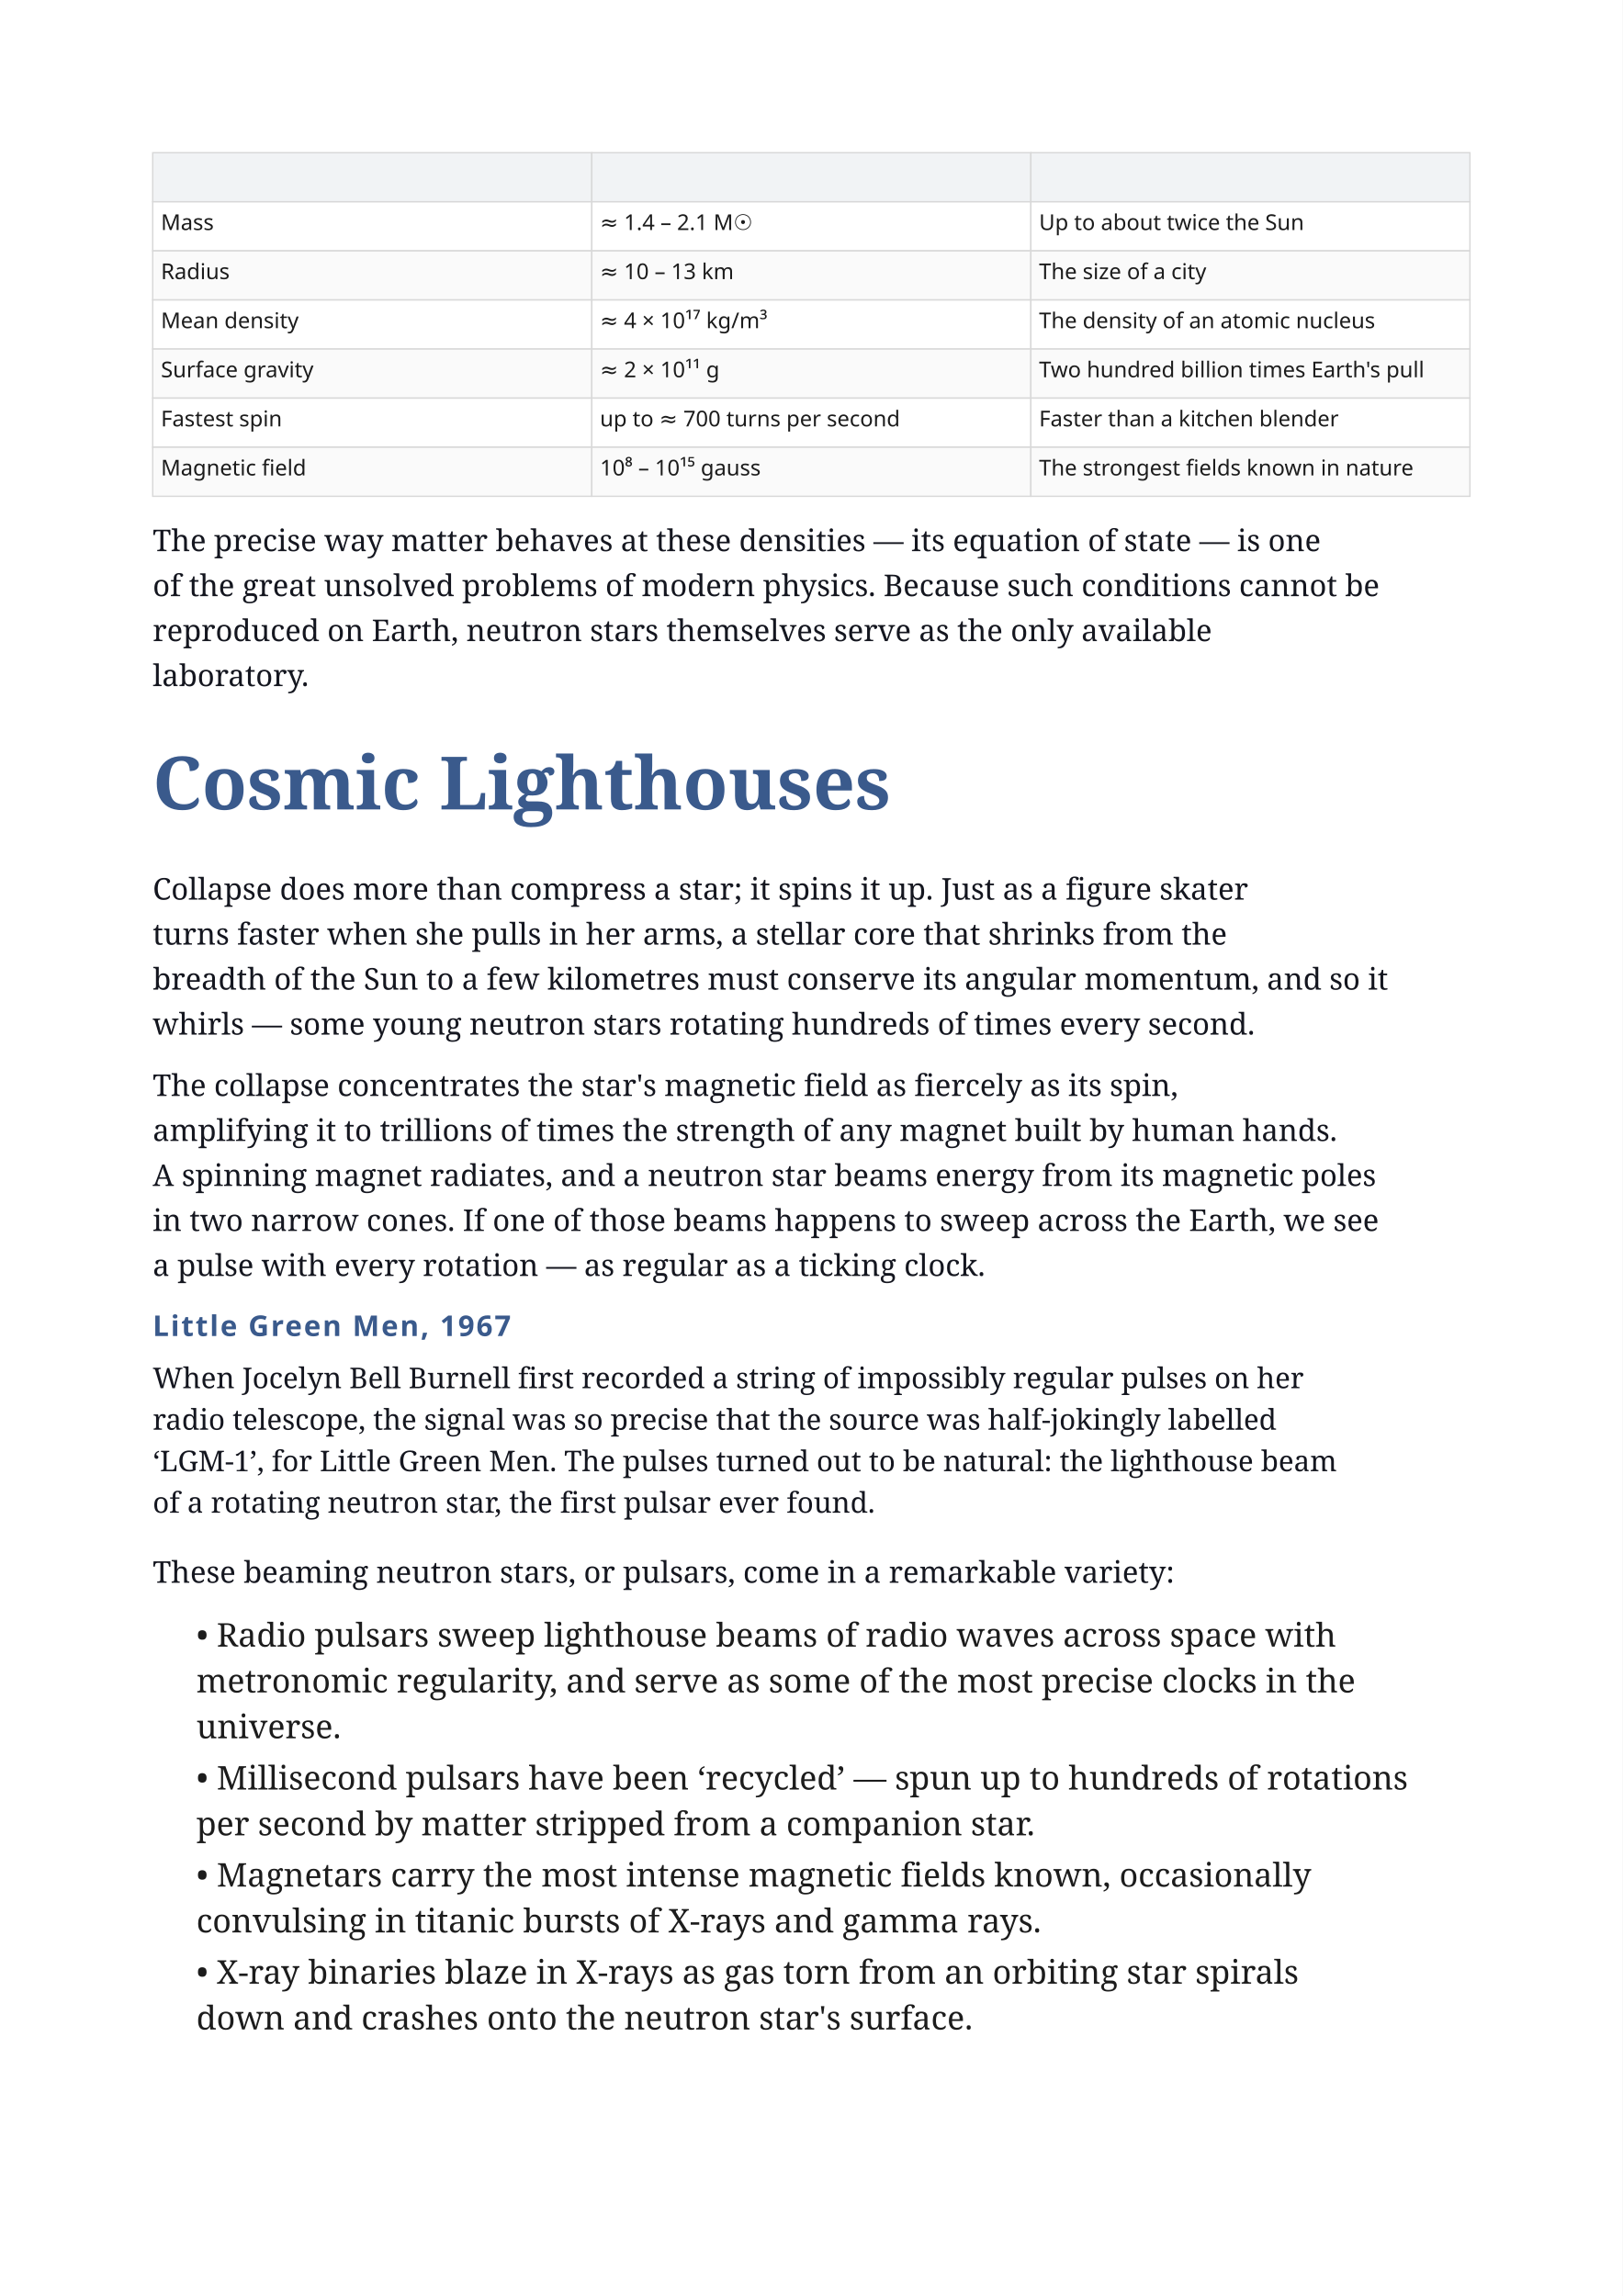
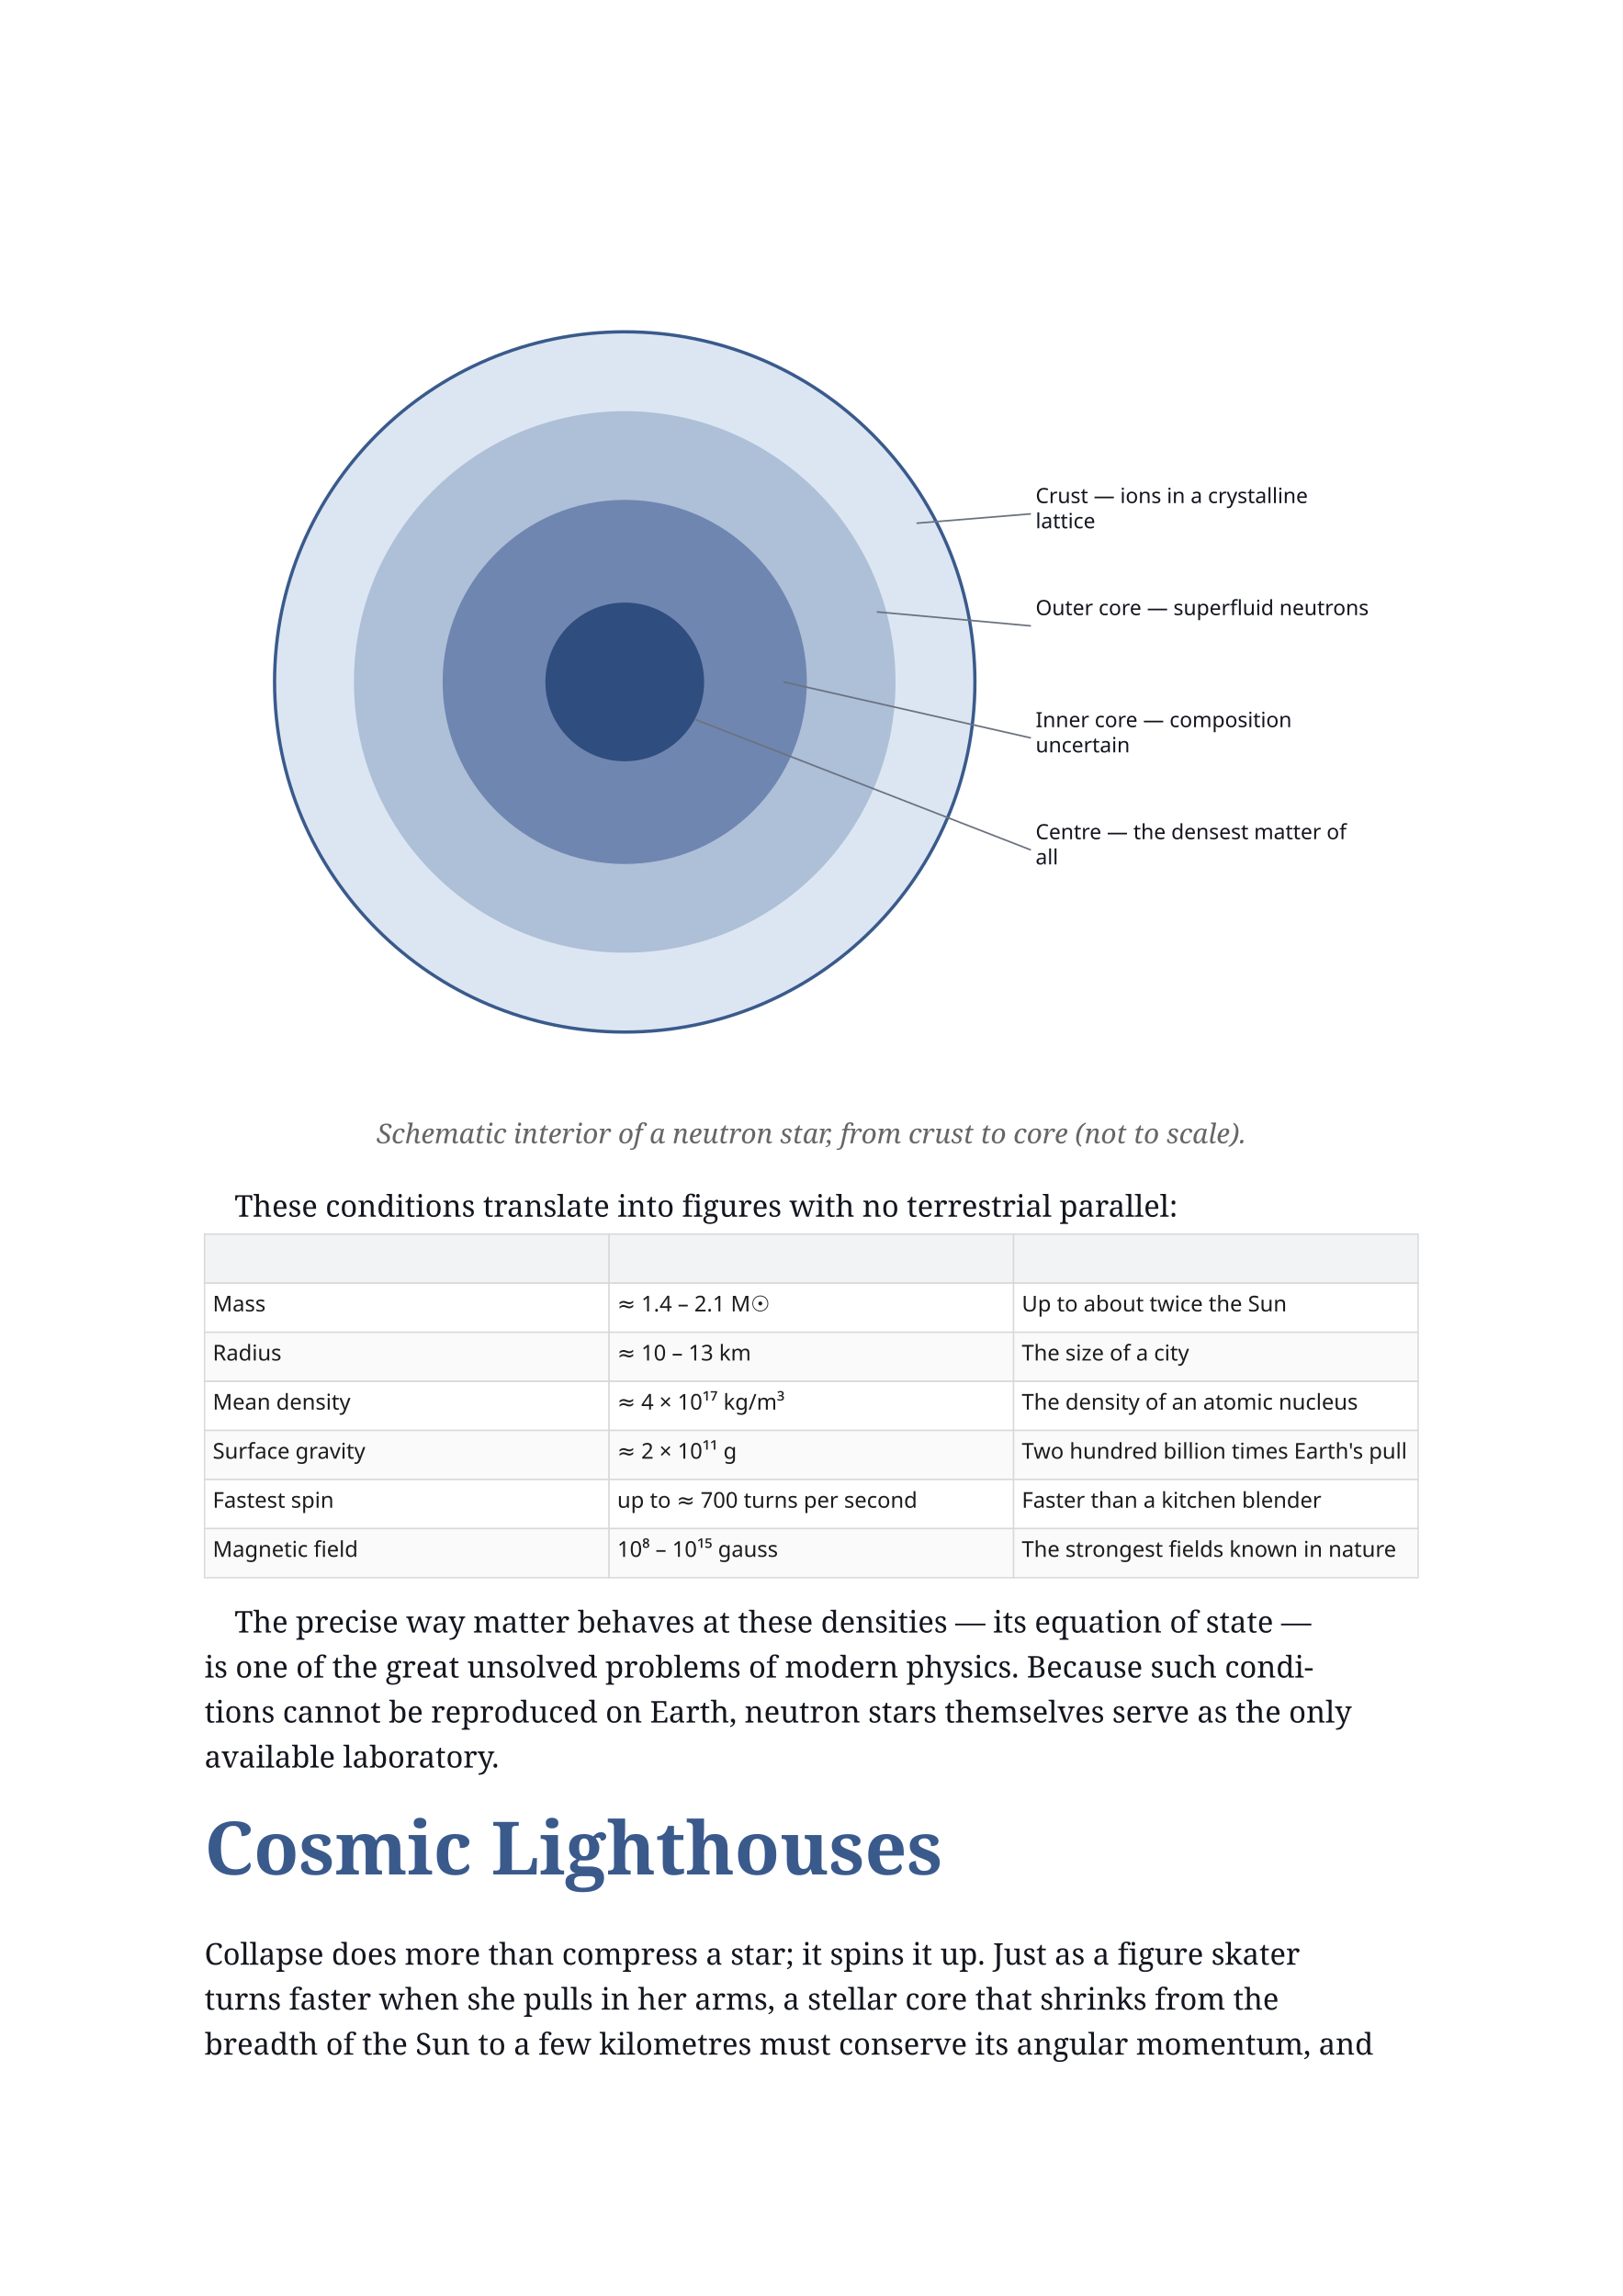
<svg xmlns="http://www.w3.org/2000/svg" width="595" height="842" viewBox="0 0 595 842">
  <rect width="100%" height="100%" fill="white" />
-   <rect x="56" y="56" width="161" height="18" fill="#f1f3f5" stroke="#d8d8d8" stroke-width="0.5" />
-   <rect x="217" y="56" width="161" height="18" fill="#f1f3f5" stroke="#d8d8d8" stroke-width="0.5" />
-   <rect x="378" y="56" width="161" height="18" fill="#f1f3f5" stroke="#d8d8d8" stroke-width="0.5" />
-   <rect x="56" y="74" width="161" height="18" fill="#ffffff" stroke="#d8d8d8" stroke-width="0.5" />
-   <text x="59" y="84.36" text-anchor="start" style="font-family:sans-serif;font-size:8px;fill:#1c1c1c">Mass</text>
-   <rect x="217" y="74" width="161" height="18" fill="#ffffff" stroke="#d8d8d8" stroke-width="0.5" />
-   <text x="220" y="84.36" text-anchor="start" style="font-family:sans-serif;font-size:8px;fill:#1c1c1c">≈ 1.4 – 2.1 M☉</text>
-   <rect x="378" y="74" width="161" height="18" fill="#ffffff" stroke="#d8d8d8" stroke-width="0.5" />
-   <text x="381" y="84.36" text-anchor="start" style="font-family:sans-serif;font-size:8px;fill:#1c1c1c">Up to about twice the Sun</text>
-   <rect x="56" y="92" width="161" height="18" fill="#fafafa" stroke="#d8d8d8" stroke-width="0.5" />
-   <text x="59" y="102.36" text-anchor="start" style="font-family:sans-serif;font-size:8px;fill:#1c1c1c">Radius</text>
-   <rect x="217" y="92" width="161" height="18" fill="#fafafa" stroke="#d8d8d8" stroke-width="0.5" />
-   <text x="220" y="102.36" text-anchor="start" style="font-family:sans-serif;font-size:8px;fill:#1c1c1c">≈ 10 – 13 km</text>
-   <rect x="378" y="92" width="161" height="18" fill="#fafafa" stroke="#d8d8d8" stroke-width="0.5" />
-   <text x="381" y="102.36" text-anchor="start" style="font-family:sans-serif;font-size:8px;fill:#1c1c1c">The size of a city</text>
-   <rect x="56" y="110" width="161" height="18" fill="#ffffff" stroke="#d8d8d8" stroke-width="0.5" />
-   <text x="59" y="120.36" text-anchor="start" style="font-family:sans-serif;font-size:8px;fill:#1c1c1c">Mean density</text>
-   <rect x="217" y="110" width="161" height="18" fill="#ffffff" stroke="#d8d8d8" stroke-width="0.5" />
-   <text x="220" y="120.36" text-anchor="start" style="font-family:sans-serif;font-size:8px;fill:#1c1c1c">≈ 4 × 10¹⁷ kg/m³</text>
-   <rect x="378" y="110" width="161" height="18" fill="#ffffff" stroke="#d8d8d8" stroke-width="0.5" />
-   <text x="381" y="120.36" text-anchor="start" style="font-family:sans-serif;font-size:8px;fill:#1c1c1c">The density of an atomic nucleus</text>
-   <rect x="56" y="128" width="161" height="18" fill="#fafafa" stroke="#d8d8d8" stroke-width="0.5" />
-   <text x="59" y="138.36" text-anchor="start" style="font-family:sans-serif;font-size:8px;fill:#1c1c1c">Surface gravity</text>
-   <rect x="217" y="128" width="161" height="18" fill="#fafafa" stroke="#d8d8d8" stroke-width="0.5" />
-   <text x="220" y="138.36" text-anchor="start" style="font-family:sans-serif;font-size:8px;fill:#1c1c1c">≈ 2 × 10¹¹ g</text>
-   <rect x="378" y="128" width="161" height="18" fill="#fafafa" stroke="#d8d8d8" stroke-width="0.5" />
-   <text x="381" y="138.36" text-anchor="start" style="font-family:sans-serif;font-size:8px;fill:#1c1c1c">Two hundred billion times Earth's pull</text>
-   <rect x="56" y="146" width="161" height="18" fill="#ffffff" stroke="#d8d8d8" stroke-width="0.5" />
-   <text x="59" y="156.36" text-anchor="start" style="font-family:sans-serif;font-size:8px;fill:#1c1c1c">Fastest spin</text>
-   <rect x="217" y="146" width="161" height="18" fill="#ffffff" stroke="#d8d8d8" stroke-width="0.5" />
-   <text x="220" y="156.36" text-anchor="start" style="font-family:sans-serif;font-size:8px;fill:#1c1c1c">up to ≈ 700 turns per second</text>
-   <rect x="378" y="146" width="161" height="18" fill="#ffffff" stroke="#d8d8d8" stroke-width="0.5" />
-   <text x="381" y="156.36" text-anchor="start" style="font-family:sans-serif;font-size:8px;fill:#1c1c1c">Faster than a kitchen blender</text>
-   <rect x="56" y="164" width="161" height="18" fill="#fafafa" stroke="#d8d8d8" stroke-width="0.5" />
-   <text x="59" y="174.36" text-anchor="start" style="font-family:sans-serif;font-size:8px;fill:#1c1c1c">Magnetic field</text>
-   <rect x="217" y="164" width="161" height="18" fill="#fafafa" stroke="#d8d8d8" stroke-width="0.5" />
-   <text x="220" y="174.36" text-anchor="start" style="font-family:sans-serif;font-size:8px;fill:#1c1c1c">10⁸ – 10¹⁵ gauss</text>
-   <rect x="378" y="164" width="161" height="18" fill="#fafafa" stroke="#d8d8d8" stroke-width="0.5" />
-   <text x="381" y="174.36" text-anchor="start" style="font-family:sans-serif;font-size:8px;fill:#1c1c1c">The strongest fields known in nature</text>
-   <text x="56" y="202.12" text-anchor="start" style="font-family:serif;font-size:11px;fill:#14161f">The precise way matter behaves at these densities — its equation of state — is one</text>
-   <text x="56" y="218.62" text-anchor="start" style="font-family:serif;font-size:11px;fill:#14161f">of the great unsolved problems of modern physics. Because such conditions cannot be</text>
-   <text x="56" y="235.12" text-anchor="start" style="font-family:serif;font-size:11px;fill:#14161f">reproduced on Earth, neutron stars themselves serve as the only available</text>
-   <text x="56" y="251.62" text-anchor="start" style="font-family:serif;font-size:11px;fill:#14161f">laboratory.</text>
-   <text x="56" y="296.84" text-anchor="start" style="font-family:serif;font-size:27px;fill:#3a5a8c;font-weight:bold">Cosmic Lighthouses</text>
-   <text x="56" y="329.92" text-anchor="start" style="font-family:serif;font-size:11px;fill:#14161f">Collapse does more than compress a star; it spins it up. Just as a figure skater</text>
-   <text x="56" y="346.42" text-anchor="start" style="font-family:serif;font-size:11px;fill:#14161f">turns faster when she pulls in her arms, a stellar core that shrinks from the</text>
-   <text x="56" y="362.92" text-anchor="start" style="font-family:serif;font-size:11px;fill:#14161f">breadth of the Sun to a few kilometres must conserve its angular momentum, and so it</text>
-   <text x="56" y="379.42" text-anchor="start" style="font-family:serif;font-size:11px;fill:#14161f">whirls — some young neutron stars rotating hundreds of times every second.</text>
-   <text x="56" y="401.92" text-anchor="start" style="font-family:serif;font-size:11px;fill:#14161f">The collapse concentrates the star's magnetic field as fiercely as its spin,</text>
-   <text x="56" y="418.42" text-anchor="start" style="font-family:serif;font-size:11px;fill:#14161f">amplifying it to trillions of times the strength of any magnet built by human hands.</text>
-   <text x="56" y="434.92" text-anchor="start" style="font-family:serif;font-size:11px;fill:#14161f">A spinning magnet radiates, and a neutron star beams energy from its magnetic poles</text>
-   <text x="56" y="451.42" text-anchor="start" style="font-family:serif;font-size:11px;fill:#14161f">in two narrow cones. If one of those beams happens to sweep across the Earth, we see</text>
-   <text x="56" y="467.92" text-anchor="start" style="font-family:serif;font-size:11px;fill:#14161f">a pulse with every rotation — as regular as a ticking clock.</text>
-   <text x="56" y="489.96" text-anchor="start" style="font-family:sans-serif;font-size:10.5px;fill:#3a5a8c;font-weight:bold;letter-spacing:0.5pt;text-transform:uppercase">Little Green Men, 1967</text>
-   <text x="56" y="509.085" text-anchor="start" style="font-family:serif;font-size:10.5px;fill:#14161f">When Jocelyn Bell Burnell first recorded a string of impossibly regular pulses on her</text>
-   <text x="56" y="524.31" text-anchor="start" style="font-family:serif;font-size:10.5px;fill:#14161f">radio telescope, the signal was so precise that the source was half-jokingly labelled</text>
-   <text x="56" y="539.535" text-anchor="start" style="font-family:serif;font-size:10.5px;fill:#14161f">‘LGM-1’, for Little Green Men. The pulses turned out to be natural: the lighthouse beam</text>
-   <text x="56" y="554.76" text-anchor="start" style="font-family:serif;font-size:10.5px;fill:#14161f">of a rotating neutron star, the first pulsar ever found.</text>
-   <text x="56" y="580.445" text-anchor="start" style="font-family:serif;font-size:11px;fill:#14161f">These beaming neutron stars, or pulsars, come in a remarkable variety:</text>
-   <text x="72" y="603.865" text-anchor="start" style="font-family:serif;font-size:12px;fill:#1c1c1c">• Radio pulsars sweep lighthouse beams of radio waves across space with</text>
-   <text x="72" y="620.665" text-anchor="start" style="font-family:serif;font-size:12px;fill:#1c1c1c">metronomic regularity, and serve as some of the most precise clocks in the</text>
-   <text x="72" y="637.465" text-anchor="start" style="font-family:serif;font-size:12px;fill:#1c1c1c">universe.</text>
-   <text x="72" y="656.265" text-anchor="start" style="font-family:serif;font-size:12px;fill:#1c1c1c">• Millisecond pulsars have been ‘recycled’ — spun up to hundreds of rotations</text>
-   <text x="72" y="673.065" text-anchor="start" style="font-family:serif;font-size:12px;fill:#1c1c1c">per second by matter stripped from a companion star.</text>
-   <text x="72" y="691.865" text-anchor="start" style="font-family:serif;font-size:12px;fill:#1c1c1c">• Magnetars carry the most intense magnetic fields known, occasionally</text>
-   <text x="72" y="708.665" text-anchor="start" style="font-family:serif;font-size:12px;fill:#1c1c1c">convulsing in titanic bursts of X-rays and gamma rays.</text>
-   <text x="72" y="727.465" text-anchor="start" style="font-family:serif;font-size:12px;fill:#1c1c1c">• X-ray binaries blaze in X-rays as gas torn from an orbiting star spirals</text>
-   <text x="72" y="744.265" text-anchor="start" style="font-family:serif;font-size:12px;fill:#1c1c1c">down and crashes onto the neutron star's surface.</text>
+   <g transform="translate(75 96) scale(0.856)">
+     <g>
+       <ellipse cx="180" cy="180" rx="150" ry="150" fill="#dce6f2" stroke="#3a5a8c" stroke-width="1.4" />
+       <ellipse cx="180" cy="180" rx="116" ry="116" fill="#aebfd8" />
+       <ellipse cx="180" cy="180" rx="78" ry="78" fill="#6f86b0" />
+       <ellipse cx="180" cy="180" rx="34" ry="34" fill="#2f4d7e" />
+       <line x1="305" y1="112" x2="354" y2="108" stroke="#6b7280" stroke-width="0.7" />
+       <line x1="288" y1="150" x2="354" y2="156" stroke="#6b7280" stroke-width="0.7" />
+       <line x1="248" y1="180" x2="354" y2="204" stroke="#6b7280" stroke-width="0.7" />
+       <line x1="210" y1="196" x2="354" y2="252" stroke="#6b7280" stroke-width="0.7" />
+       <text y="103.38" text-anchor="start" style="font-family:sans-serif;font-size:9px;fill:#14161f">
+         <tspan x="356">Crust — ions in a crystalline</tspan>
+         <tspan x="356" dy="10.8">lattice</tspan>
+       </text>
+       <text y="151.38" text-anchor="start" style="font-family:sans-serif;font-size:9px;fill:#14161f">
+         <tspan x="356">Outer core — superfluid neutrons</tspan>
+       </text>
+       <text y="199.38" text-anchor="start" style="font-family:sans-serif;font-size:9px;fill:#14161f">
+         <tspan x="356">Inner core — composition</tspan>
+         <tspan x="356" dy="10.8">uncertain</tspan>
+       </text>
+       <text y="247.38" text-anchor="start" style="font-family:sans-serif;font-size:9px;fill:#14161f">
+         <tspan x="356">Centre — the densest matter of</tspan>
+         <tspan x="356" dy="10.8">all</tspan>
+       </text>
+     </g>
+   </g>
+   <text x="297.5" y="419.277" text-anchor="middle" style="font-family:serif;font-size:10px;fill:#666;font-style:italic">Schematic interior of a neutron star, from crust to core (not to scale).</text>
+   <text x="86" y="446.197" text-anchor="start" style="font-family:serif;font-size:11px;fill:#14161f">These conditions translate into figures with no terrestrial parallel:</text>
+   <rect x="75" y="452.577" width="148.333" height="18" fill="#f1f3f5" stroke="#d8d8d8" stroke-width="0.5" />
+   <rect x="223.333" y="452.577" width="148.333" height="18" fill="#f1f3f5" stroke="#d8d8d8" stroke-width="0.5" />
+   <rect x="371.667" y="452.577" width="148.333" height="18" fill="#f1f3f5" stroke="#d8d8d8" stroke-width="0.5" />
+   <rect x="75" y="470.577" width="148.333" height="18" fill="#ffffff" stroke="#d8d8d8" stroke-width="0.5" />
+   <text x="78" y="480.937" text-anchor="start" style="font-family:sans-serif;font-size:8px;fill:#1c1c1c">Mass</text>
+   <rect x="223.333" y="470.577" width="148.333" height="18" fill="#ffffff" stroke="#d8d8d8" stroke-width="0.5" />
+   <text x="226.333" y="480.937" text-anchor="start" style="font-family:sans-serif;font-size:8px;fill:#1c1c1c">≈ 1.4 – 2.1 M☉</text>
+   <rect x="371.667" y="470.577" width="148.333" height="18" fill="#ffffff" stroke="#d8d8d8" stroke-width="0.5" />
+   <text x="374.667" y="480.937" text-anchor="start" style="font-family:sans-serif;font-size:8px;fill:#1c1c1c">Up to about twice the Sun</text>
+   <rect x="75" y="488.577" width="148.333" height="18" fill="#fafafa" stroke="#d8d8d8" stroke-width="0.5" />
+   <text x="78" y="498.937" text-anchor="start" style="font-family:sans-serif;font-size:8px;fill:#1c1c1c">Radius</text>
+   <rect x="223.333" y="488.577" width="148.333" height="18" fill="#fafafa" stroke="#d8d8d8" stroke-width="0.5" />
+   <text x="226.333" y="498.937" text-anchor="start" style="font-family:sans-serif;font-size:8px;fill:#1c1c1c">≈ 10 – 13 km</text>
+   <rect x="371.667" y="488.577" width="148.333" height="18" fill="#fafafa" stroke="#d8d8d8" stroke-width="0.5" />
+   <text x="374.667" y="498.937" text-anchor="start" style="font-family:sans-serif;font-size:8px;fill:#1c1c1c">The size of a city</text>
+   <rect x="75" y="506.577" width="148.333" height="18" fill="#ffffff" stroke="#d8d8d8" stroke-width="0.5" />
+   <text x="78" y="516.937" text-anchor="start" style="font-family:sans-serif;font-size:8px;fill:#1c1c1c">Mean density</text>
+   <rect x="223.333" y="506.577" width="148.333" height="18" fill="#ffffff" stroke="#d8d8d8" stroke-width="0.5" />
+   <text x="226.333" y="516.937" text-anchor="start" style="font-family:sans-serif;font-size:8px;fill:#1c1c1c">≈ 4 × 10¹⁷ kg/m³</text>
+   <rect x="371.667" y="506.577" width="148.333" height="18" fill="#ffffff" stroke="#d8d8d8" stroke-width="0.5" />
+   <text x="374.667" y="516.937" text-anchor="start" style="font-family:sans-serif;font-size:8px;fill:#1c1c1c">The density of an atomic nucleus</text>
+   <rect x="75" y="524.577" width="148.333" height="18" fill="#fafafa" stroke="#d8d8d8" stroke-width="0.5" />
+   <text x="78" y="534.937" text-anchor="start" style="font-family:sans-serif;font-size:8px;fill:#1c1c1c">Surface gravity</text>
+   <rect x="223.333" y="524.577" width="148.333" height="18" fill="#fafafa" stroke="#d8d8d8" stroke-width="0.5" />
+   <text x="226.333" y="534.937" text-anchor="start" style="font-family:sans-serif;font-size:8px;fill:#1c1c1c">≈ 2 × 10¹¹ g</text>
+   <rect x="371.667" y="524.577" width="148.333" height="18" fill="#fafafa" stroke="#d8d8d8" stroke-width="0.5" />
+   <text x="374.667" y="534.937" text-anchor="start" style="font-family:sans-serif;font-size:8px;fill:#1c1c1c">Two hundred billion times Earth's pull</text>
+   <rect x="75" y="542.577" width="148.333" height="18" fill="#ffffff" stroke="#d8d8d8" stroke-width="0.5" />
+   <text x="78" y="552.937" text-anchor="start" style="font-family:sans-serif;font-size:8px;fill:#1c1c1c">Fastest spin</text>
+   <rect x="223.333" y="542.577" width="148.333" height="18" fill="#ffffff" stroke="#d8d8d8" stroke-width="0.5" />
+   <text x="226.333" y="552.937" text-anchor="start" style="font-family:sans-serif;font-size:8px;fill:#1c1c1c">up to ≈ 700 turns per second</text>
+   <rect x="371.667" y="542.577" width="148.333" height="18" fill="#ffffff" stroke="#d8d8d8" stroke-width="0.5" />
+   <text x="374.667" y="552.937" text-anchor="start" style="font-family:sans-serif;font-size:8px;fill:#1c1c1c">Faster than a kitchen blender</text>
+   <rect x="75" y="560.577" width="148.333" height="18" fill="#fafafa" stroke="#d8d8d8" stroke-width="0.5" />
+   <text x="78" y="570.937" text-anchor="start" style="font-family:sans-serif;font-size:8px;fill:#1c1c1c">Magnetic field</text>
+   <rect x="223.333" y="560.577" width="148.333" height="18" fill="#fafafa" stroke="#d8d8d8" stroke-width="0.5" />
+   <text x="226.333" y="570.937" text-anchor="start" style="font-family:sans-serif;font-size:8px;fill:#1c1c1c">10⁸ – 10¹⁵ gauss</text>
+   <rect x="371.667" y="560.577" width="148.333" height="18" fill="#fafafa" stroke="#d8d8d8" stroke-width="0.5" />
+   <text x="374.667" y="570.937" text-anchor="start" style="font-family:sans-serif;font-size:8px;fill:#1c1c1c">The strongest fields known in nature</text>
+   <text x="86" y="598.697" text-anchor="start" textLength="434" lengthAdjust="spacing" style="font-family:serif;font-size:11px;fill:#14161f">The precise way matter behaves at these densities — its equation of state —</text>
+   <text x="75" y="615.197" text-anchor="start" textLength="445" lengthAdjust="spacing" style="font-family:serif;font-size:11px;fill:#14161f">is one of the great unsolved problems of modern physics. Because such condi-</text>
+   <text x="75" y="631.697" text-anchor="start" textLength="445" lengthAdjust="spacing" style="font-family:serif;font-size:11px;fill:#14161f">tions cannot be reproduced on Earth, neutron stars themselves serve as the only</text>
+   <text x="75" y="648.197" text-anchor="start" style="font-family:serif;font-size:11px;fill:#14161f">available laboratory.</text>
+   <text x="75" y="687.417" text-anchor="start" style="font-family:serif;font-size:27px;fill:#3a5a8c;font-weight:bold">Cosmic Lighthouses</text>
+   <text x="75" y="720.497" text-anchor="start" textLength="445" lengthAdjust="spacing" style="font-family:serif;font-size:11px;fill:#14161f">Collapse does more than compress a star; it spins it up. Just as a figure skater</text>
+   <text x="75" y="736.997" text-anchor="start" textLength="445" lengthAdjust="spacing" style="font-family:serif;font-size:11px;fill:#14161f">turns faster when she pulls in her arms, a stellar core that shrinks from the</text>
+   <text x="75" y="753.497" text-anchor="start" textLength="445" lengthAdjust="spacing" style="font-family:serif;font-size:11px;fill:#14161f">breadth of the Sun to a few kilometres must conserve its angular momentum, and</text>
</svg>
